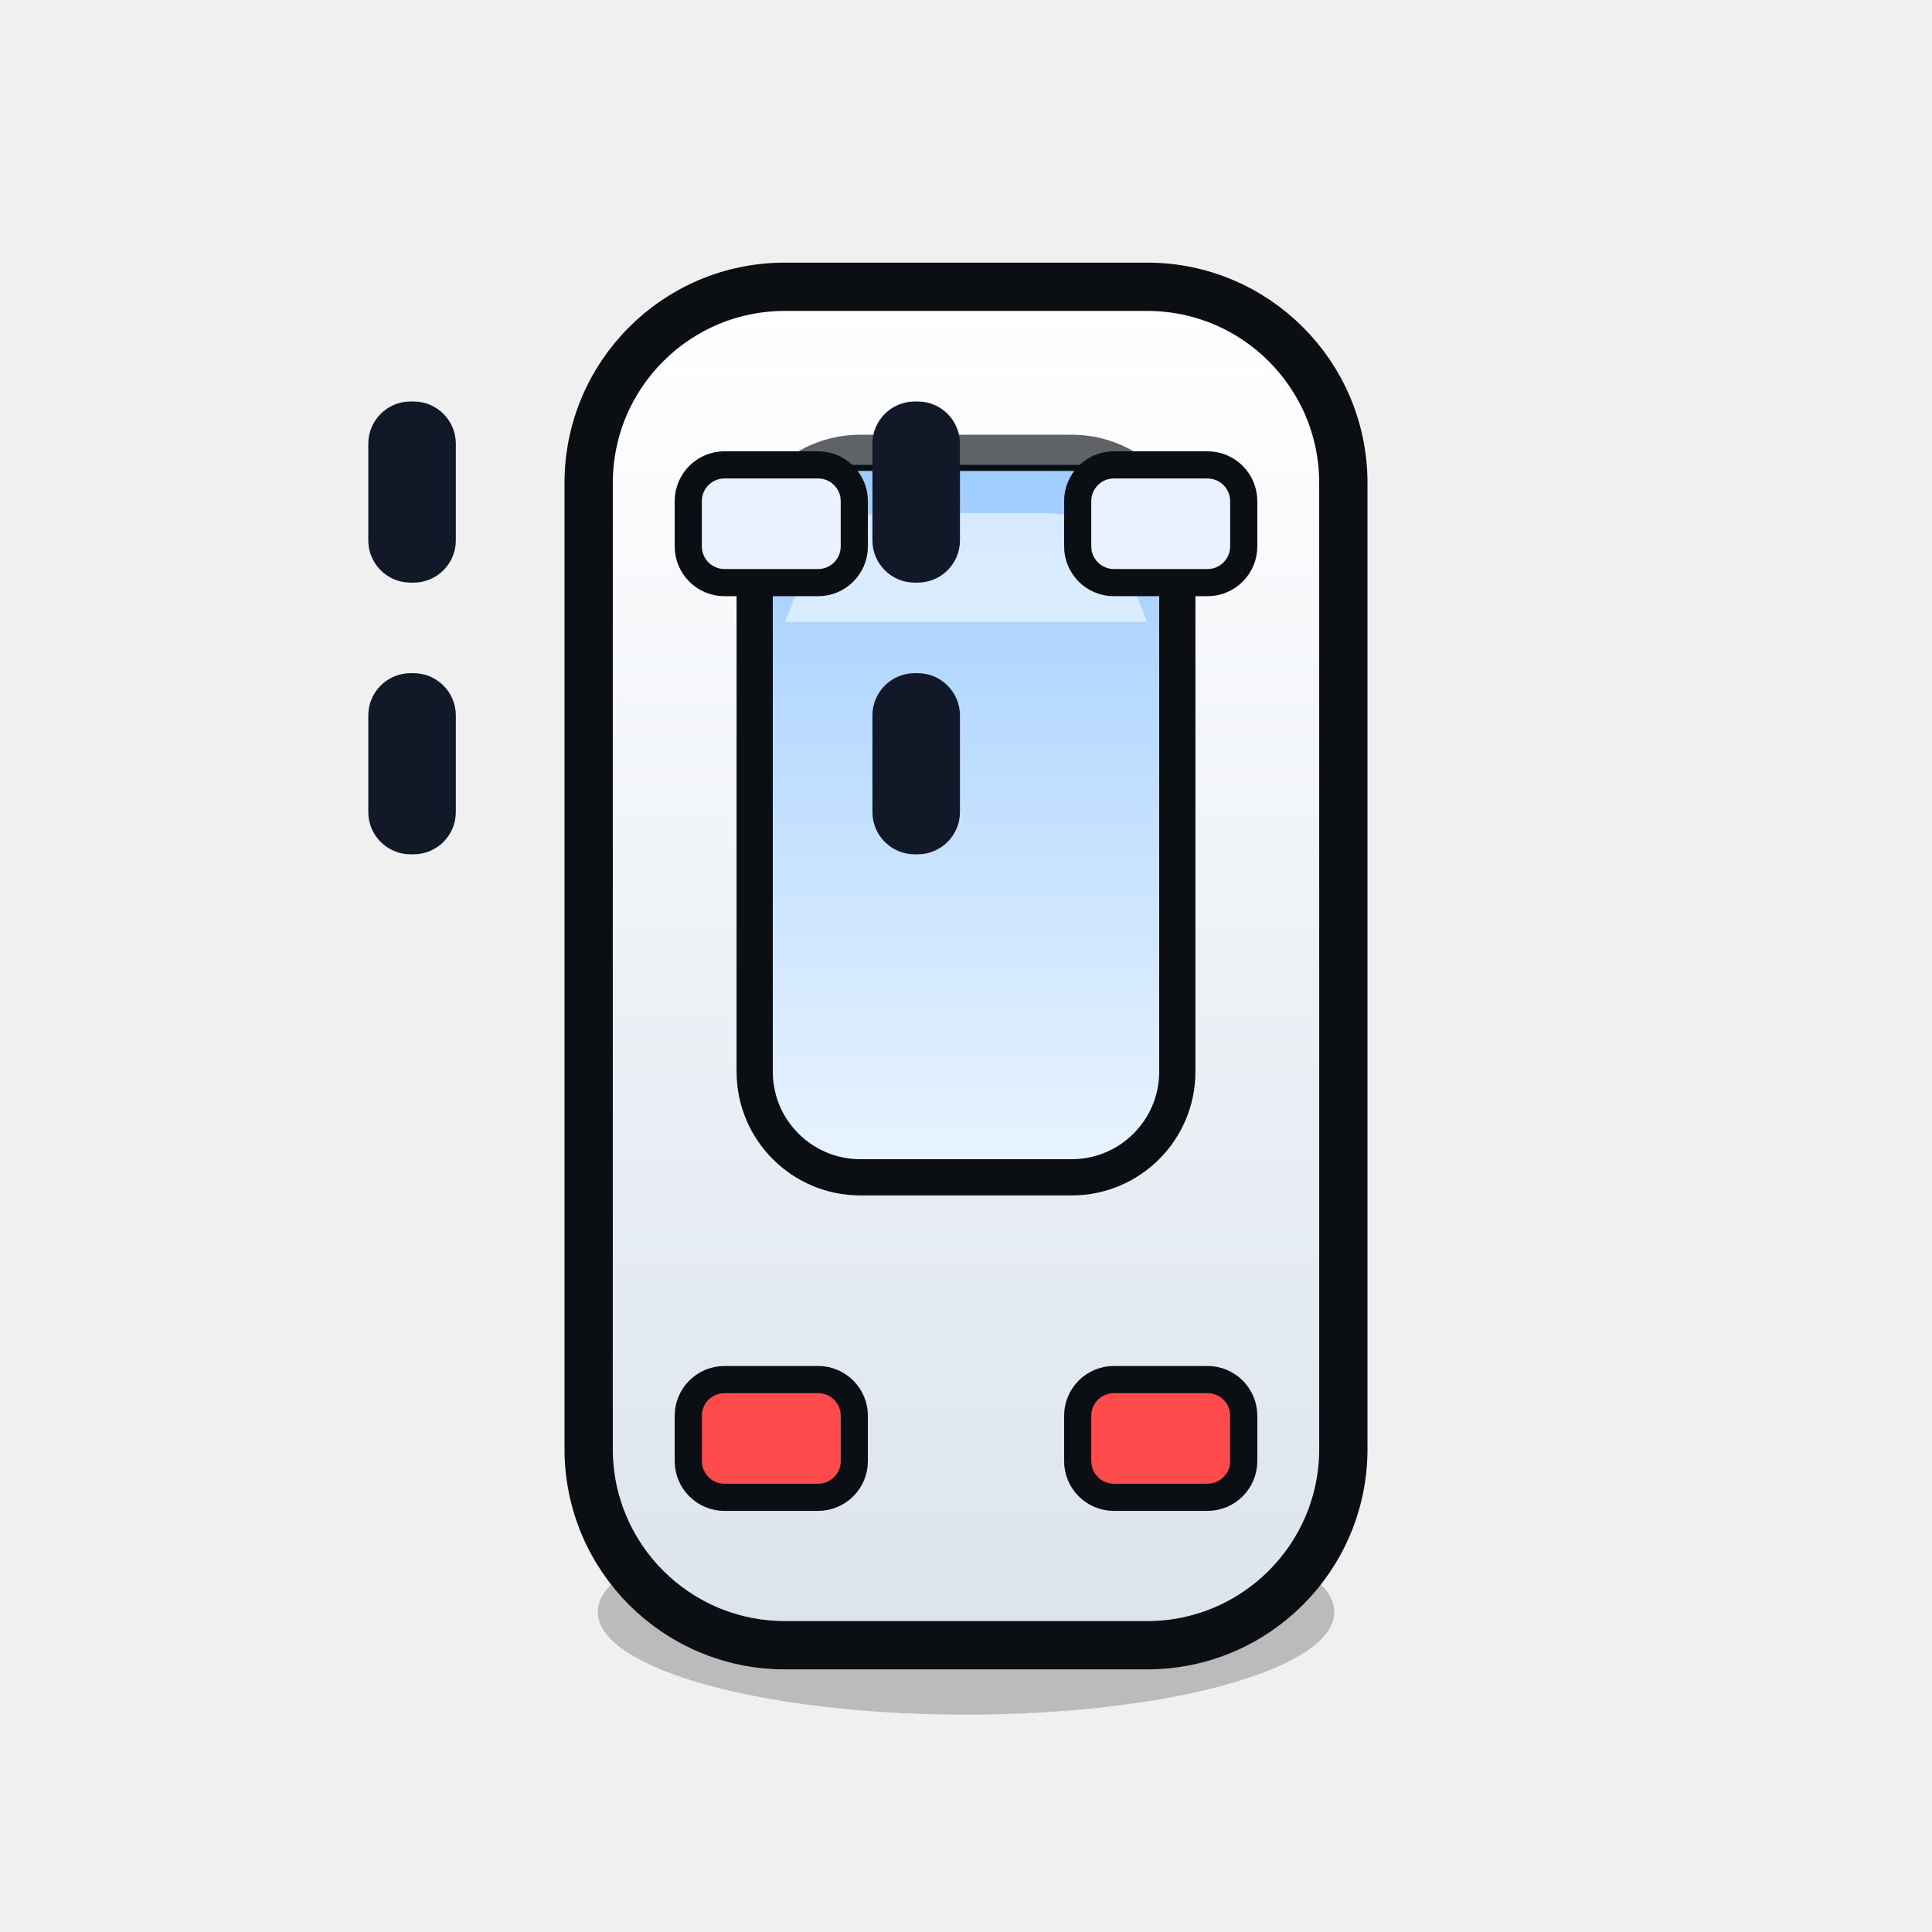
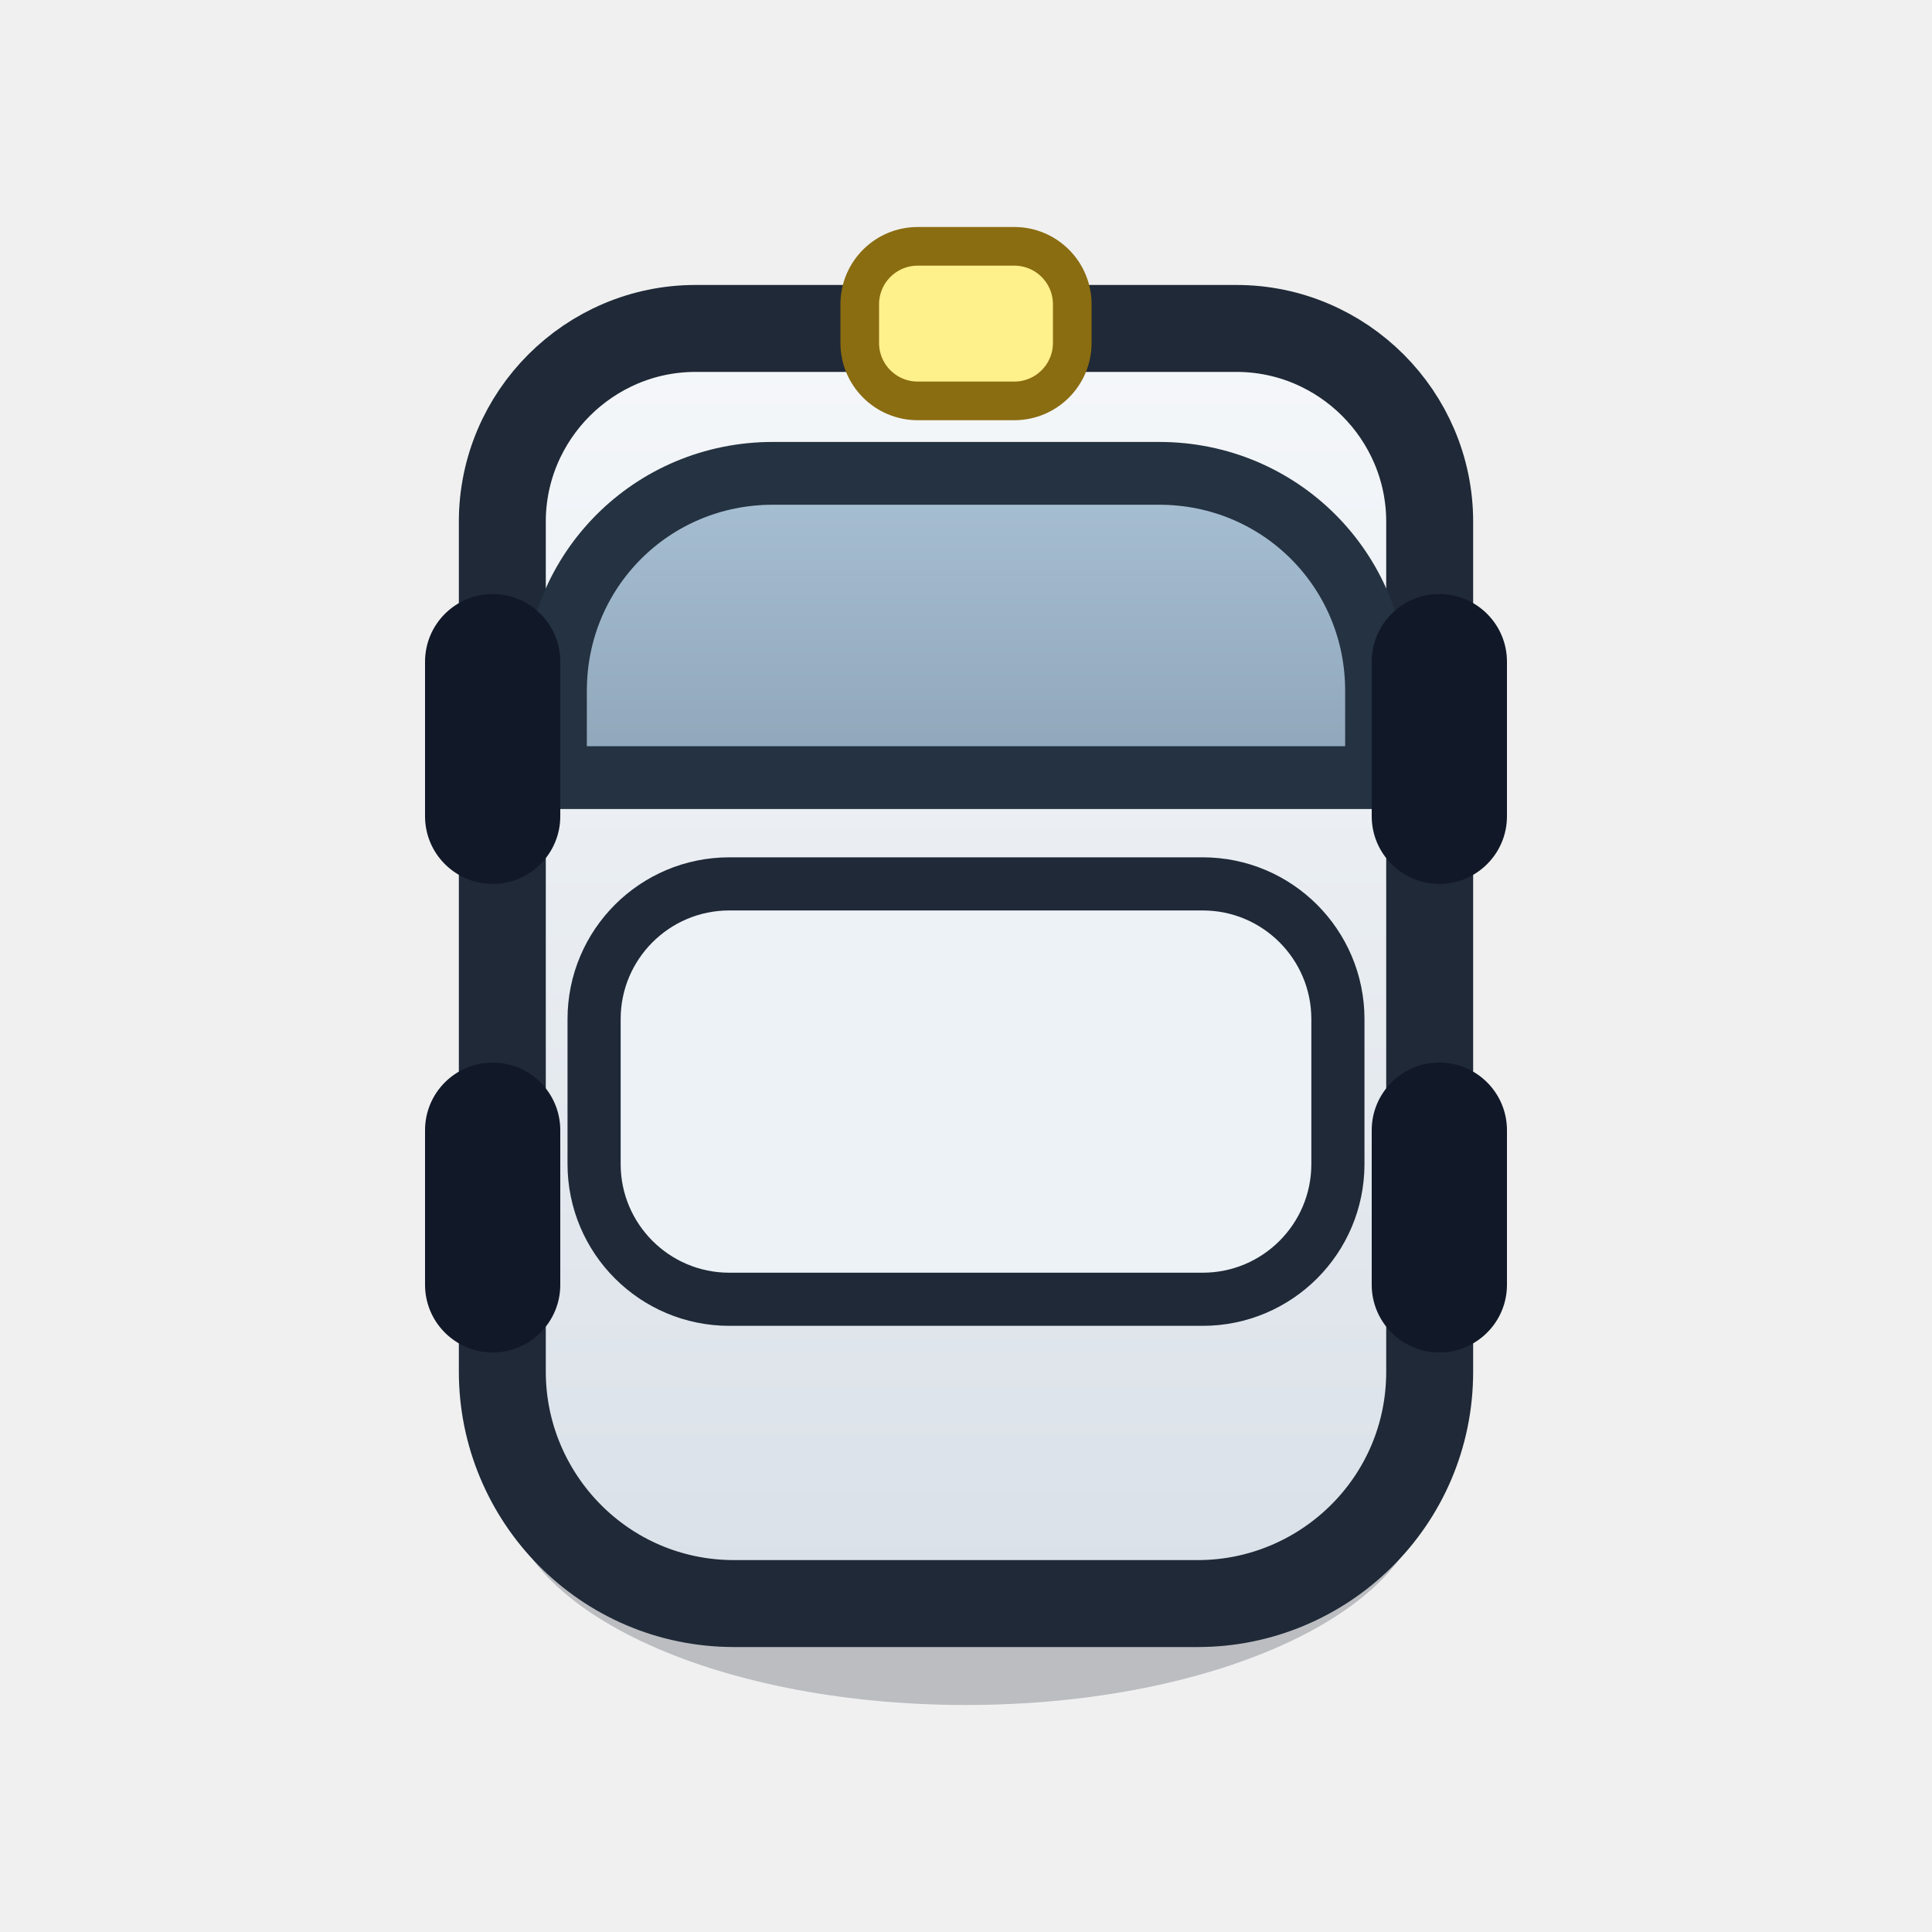
- <svg xmlns="http://www.w3.org/2000/svg" width="64" height="64" viewBox="0 0 64 64" fill="none">
+ <svg xmlns="http://www.w3.org/2000/svg" width="40" height="40" viewBox="0 0 40 40">
  <defs>
-     <linearGradient id="gBody" x1="32" y1="10" x2="32" y2="54" gradientUnits="userSpaceOnUse">
-       <stop offset="0" stop-color="#FFFFFF" />
-       <stop offset="1" stop-color="#DCE4EE" />
+     <linearGradient id="body" x1="20" y1="4" x2="20" y2="36" gradientUnits="userSpaceOnUse">
+       <stop offset="0" stop-color="#f8fafc" />
+       <stop offset="1" stop-color="#d7dee6" />
    </linearGradient>
-     <linearGradient id="gCabin" x1="32" y1="15" x2="32" y2="39" gradientUnits="userSpaceOnUse">
-       <stop offset="0" stop-color="#9DCCFF" />
-       <stop offset="1" stop-color="#EAF4FF" />
+     <linearGradient id="glass" x1="20" y1="10" x2="20" y2="24" gradientUnits="userSpaceOnUse">
+       <stop offset="0" stop-color="#a7bfd3" />
+       <stop offset="1" stop-color="#6f8597" />
    </linearGradient>
  </defs>
-   <ellipse cx="32" cy="53.4" rx="12.2" ry="3.4" fill="#000000" fill-opacity="0.22" />
-   <path d="M19.5 16C19.5 12.41 22.41 9.5 26 9.5H38C41.59 9.5 44.5 12.41 44.5 16V48C44.5 51.59 41.59 54.5 38 54.5H26C22.41 54.5 19.5 51.59 19.5 48V16Z" fill="url(#gBody)" stroke="#0B0F14" stroke-width="1.6" />
-   <path d="M25 18.5C25 16.567 26.567 15 28.5 15H35.5C37.433 15 39 16.567 39 18.5V35.5C39 37.433 37.433 39 35.5 39H28.5C26.567 39 25 37.433 25 35.5V18.5Z" fill="url(#gCabin)" stroke="#0B0F14" stroke-width="1.2" />
-   <path d="M26.8 18.6C27.2 17.6 28.2 17 29.3 17H34.7C35.8 17 36.8 17.6 37.2 18.6L38 20.6H26L26.8 18.6Z" fill="#FFFFFF" fill-opacity="0.55" />
-   <path d="M24.6 14.8H39.4" stroke="#FFFFFF" stroke-opacity="0.35" stroke-width="1.2" stroke-linecap="round" />
-   <rect x="22.8" y="15.4" width="5.5" height="3.9" rx="1.2" fill="#EAF2FF" stroke="#0B0F14" stroke-width="0.9" />
-   <rect x="35.7" y="15.4" width="5.5" height="3.9" rx="1.2" fill="#EAF2FF" stroke="#0B0F14" stroke-width="0.9" />
-   <rect x="22.8" y="45.7" width="5.5" height="3.9" rx="1.2" fill="#FF4B4B" stroke="#0B0F14" stroke-width="0.9" />
-   <rect x="35.7" y="45.7" width="5.5" height="3.9" rx="1.2" fill="#FF4B4B" stroke="#0B0F14" stroke-width="0.9" />
-   <rect x="12.2" y="13.3" width="2.9" height="6" rx="1.4" fill="#111827" />
-   <rect x="28.9" y="13.3" width="2.9" height="6" rx="1.4" fill="#111827" />
-   <rect x="12.2" y="22.3" width="2.9" height="6" rx="1.4" fill="#111827" />
-   <rect x="28.9" y="22.3" width="2.9" height="6" rx="1.4" fill="#111827" />
+   <ellipse cx="20" cy="30.8" rx="9.5" ry="4.5" fill="#0f172a" opacity="0.24" />
+   <path d="M14.4 6.8h11.2c2.2 0 4 1.8 4 4v17.6c0 2.7-2.2 4.8-4.8 4.8H15.2c-2.7 0-4.8-2.2-4.8-4.8V10.8c0-2.2 1.8-4 4-4z" fill="url(#body)" stroke="#1f2937" stroke-width="1.8" stroke-linejoin="round" />
+   <path d="M16 9.8h8c2.5 0 4.5 2 4.5 4.5v1.8H11.5v-1.8c0-2.5 2-4.5 4.5-4.5z" fill="url(#glass)" stroke="#243241" stroke-width="1.3" stroke-linejoin="round" />
+   <rect x="12.3" y="18.3" width="15.4" height="8.6" rx="2.8" fill="#edf2f7" stroke="#1f2937" stroke-width="1.1" />
+   <rect x="17.8" y="5.1" width="4.4" height="3.2" rx="1.2" fill="#fef08a" stroke="#8a6c11" stroke-width="0.8" />
+   <rect x="8.8" y="12.3" width="2.8" height="6" rx="1.4" fill="#111827" />
+   <rect x="28.4" y="12.3" width="2.8" height="6" rx="1.4" fill="#111827" />
+   <rect x="8.8" y="22" width="2.8" height="6" rx="1.4" fill="#111827" />
+   <rect x="28.4" y="22" width="2.8" height="6" rx="1.4" fill="#111827" />
</svg>
